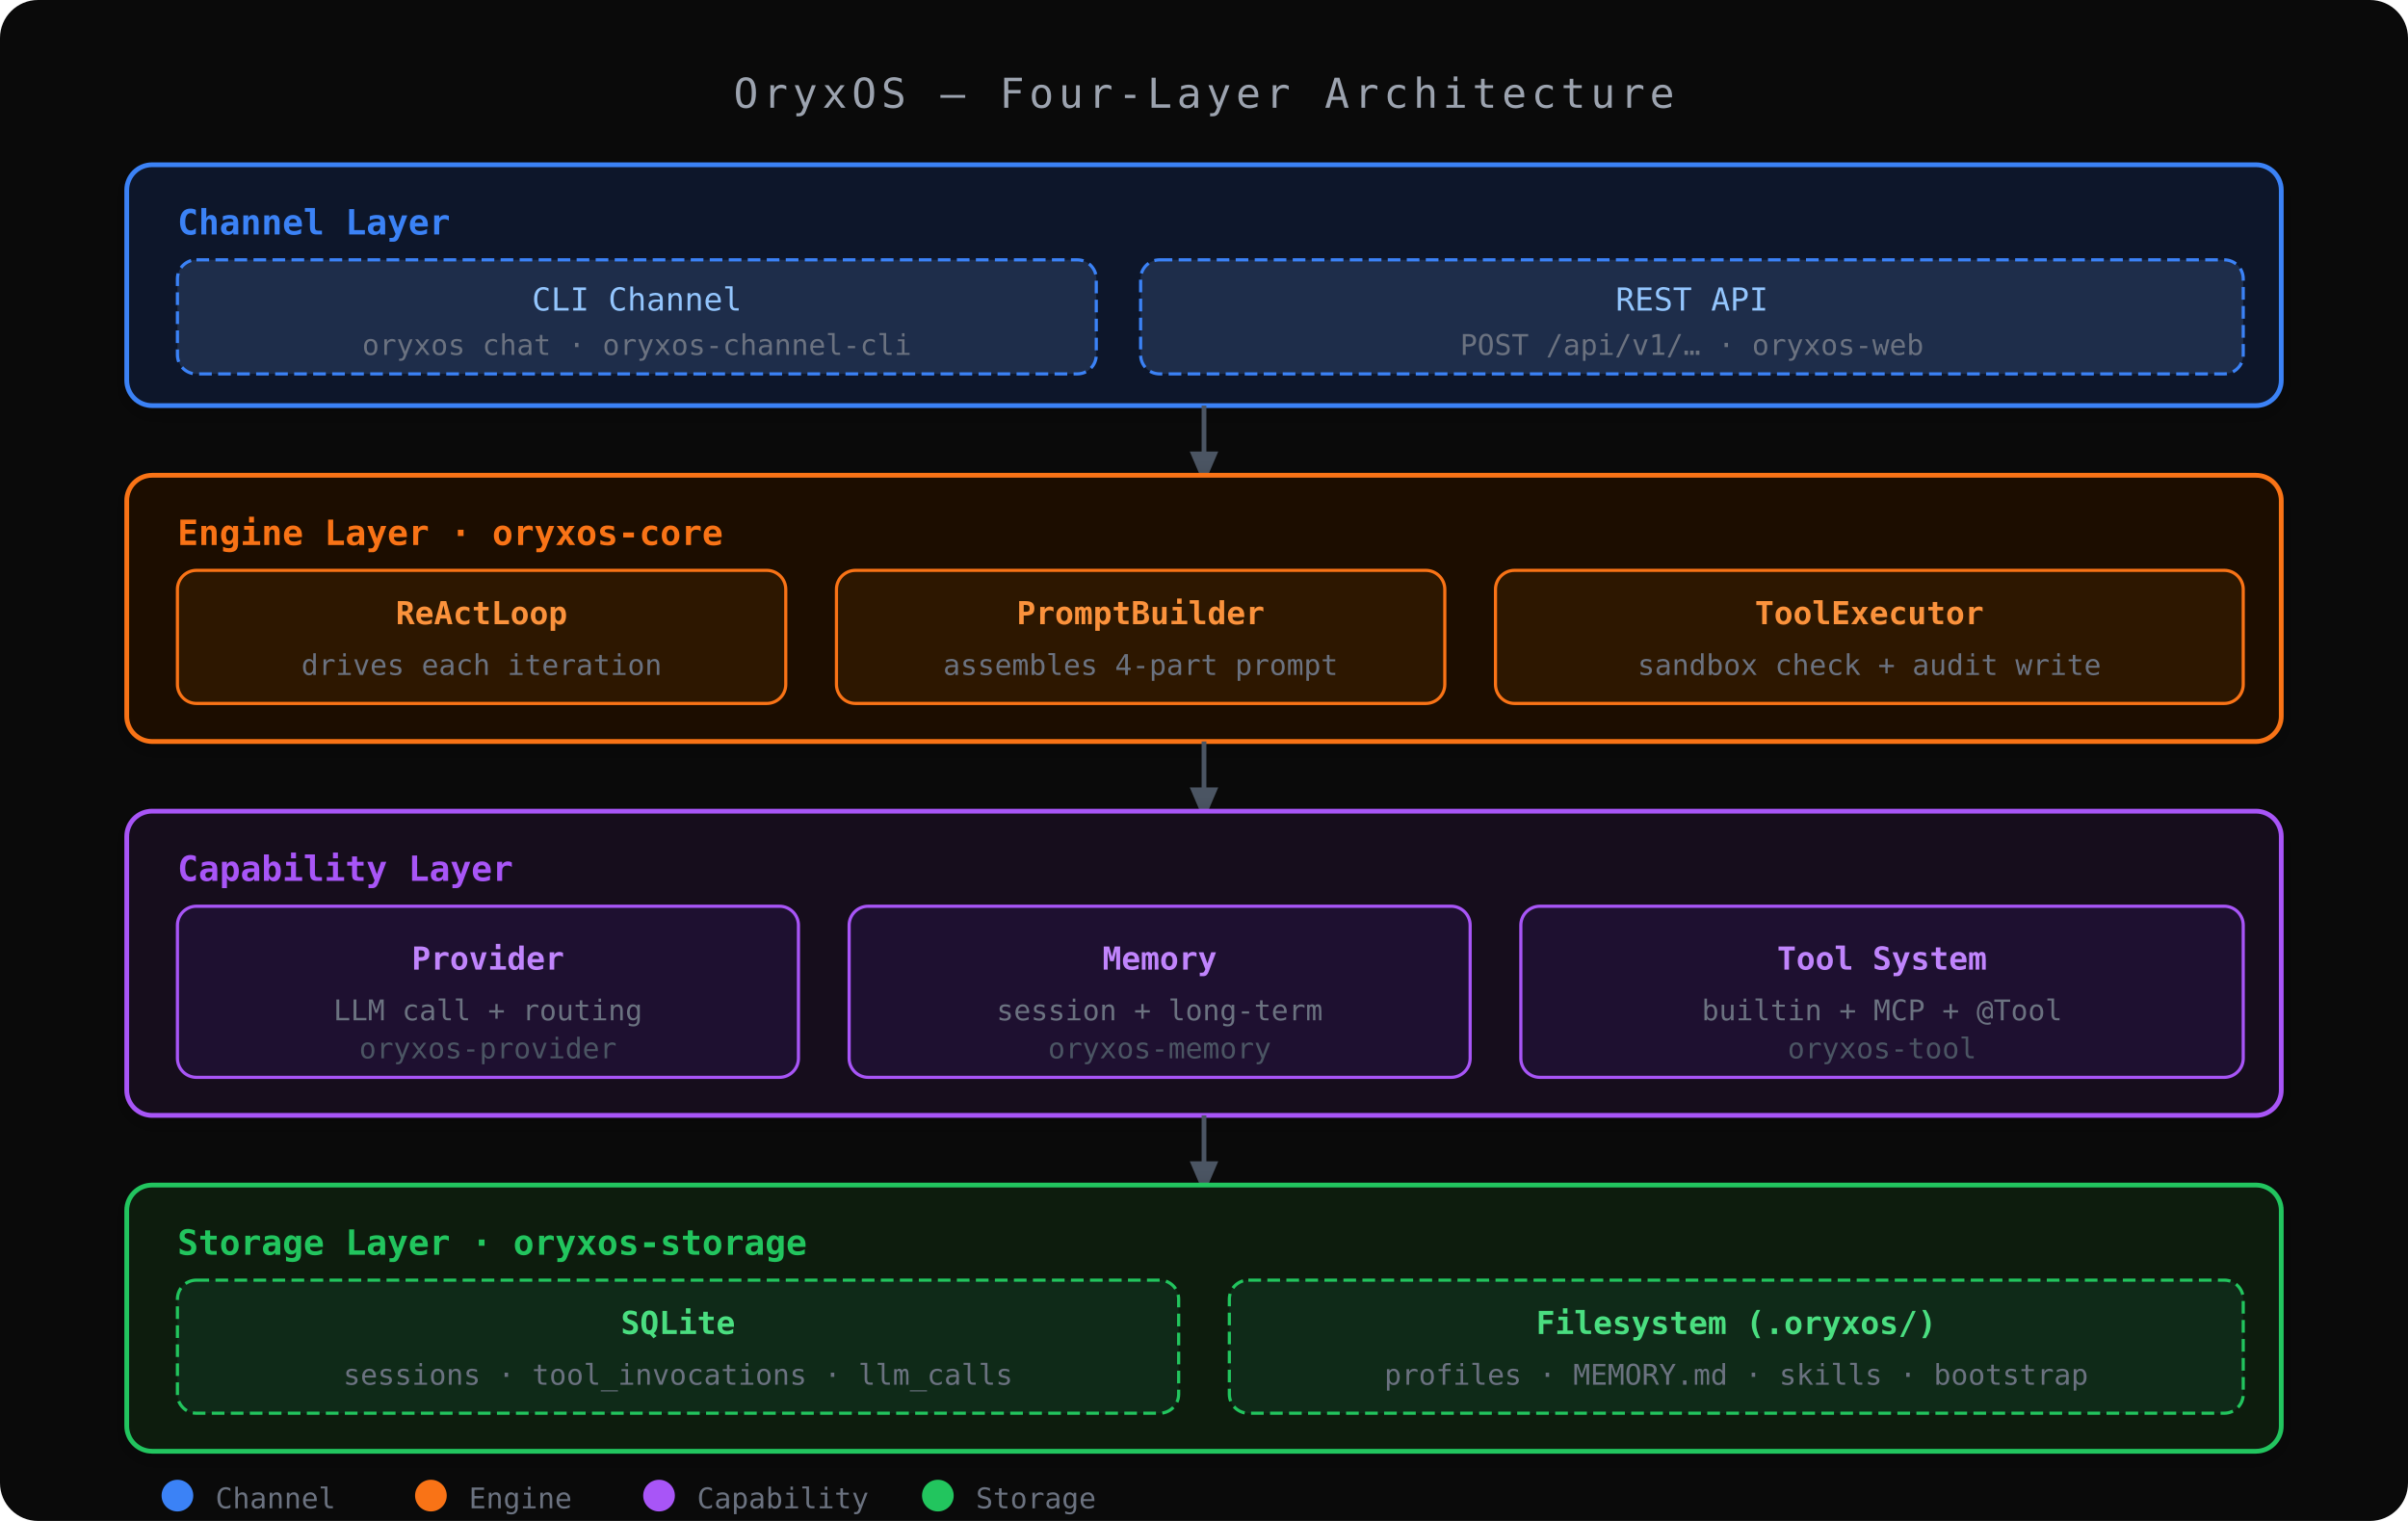
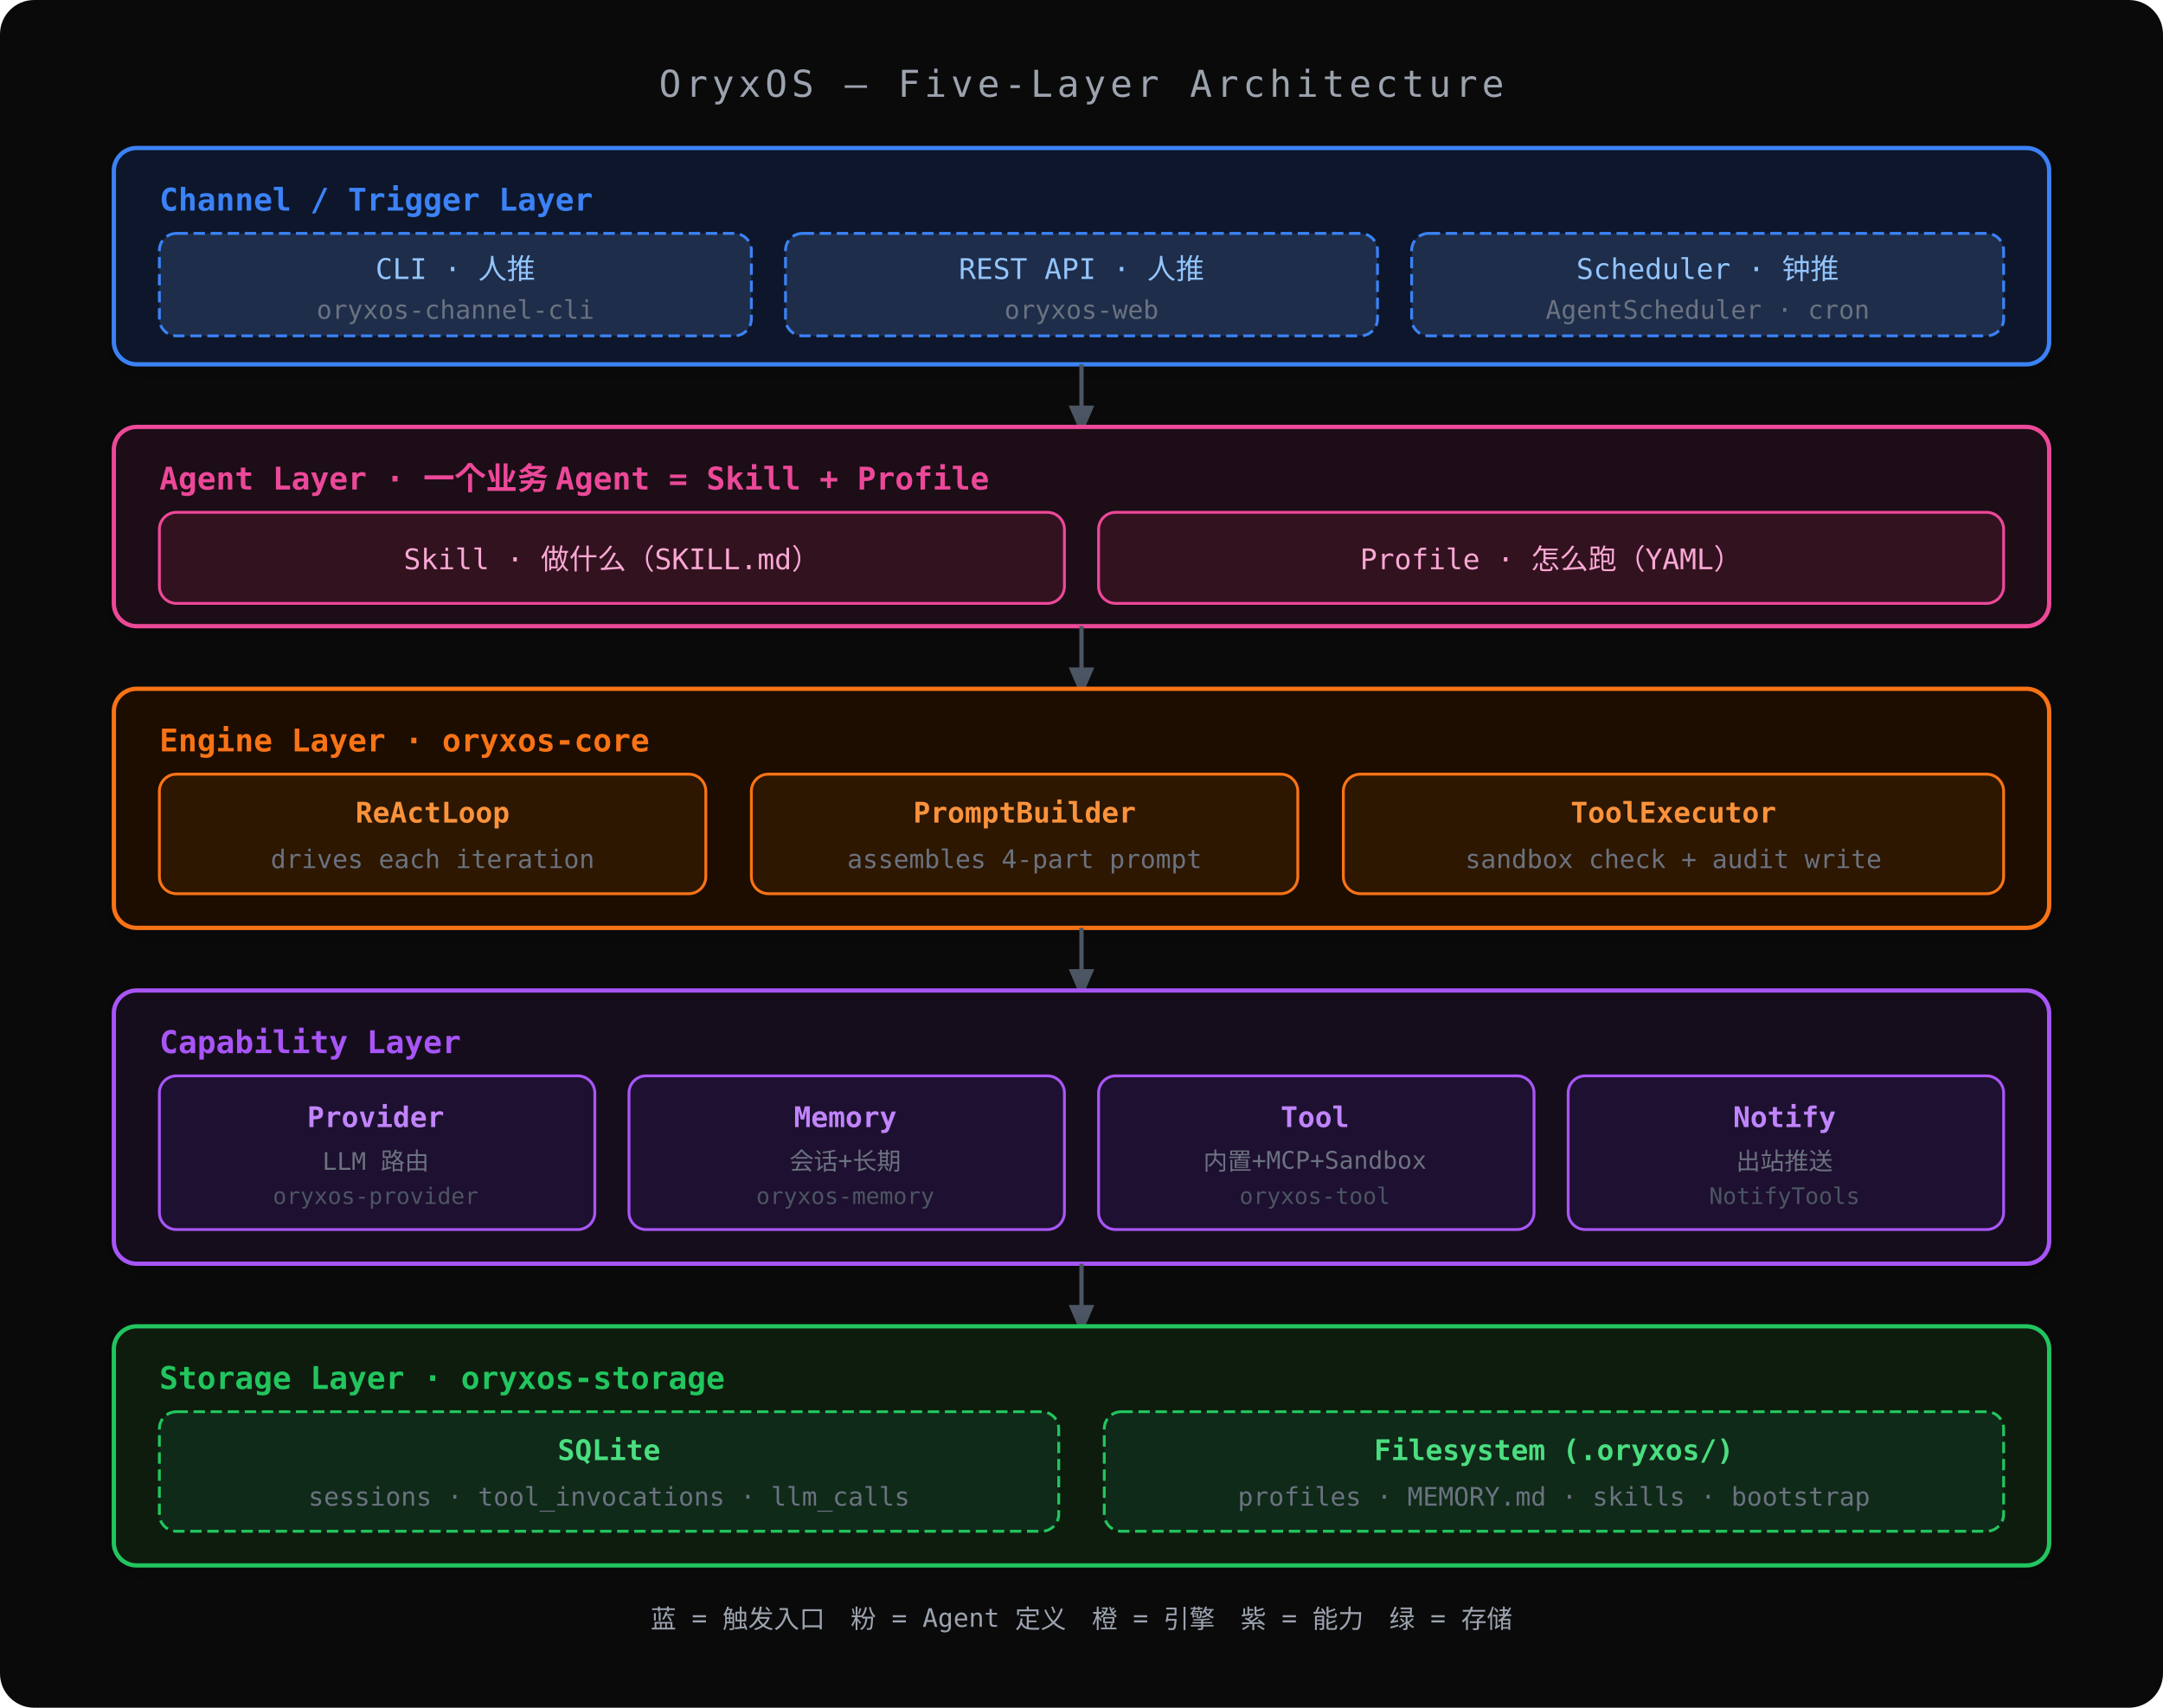
- <svg xmlns="http://www.w3.org/2000/svg" viewBox="0 0 760 480" width="760" height="480">
+ <svg xmlns="http://www.w3.org/2000/svg" viewBox="0 0 760 600" width="760" height="600">
  <defs>
    <filter id="shadow">
      <feDropShadow dx="0" dy="2" stdDeviation="3" flood-color="rgba(0,0,0,0.25)" />
    </filter>
    <marker id="arr" markerWidth="7" markerHeight="7" refX="5" refY="3" orient="auto">
      <path d="M0,0 L0,6 L7,3 Z" fill="#4b5563" />
    </marker>
  </defs>
-   <rect width="760" height="480" fill="#0a0a0a" rx="12" />
-   <text x="380" y="34" font-family="'SF Mono','Fira Code',monospace" font-size="13" fill="#9ca3af" text-anchor="middle" letter-spacing="1.5">OryxOS — Four-Layer Architecture</text>
+   <rect width="760" height="600" fill="#0a0a0a" rx="12" />
+   <text x="380" y="34" font-family="'SF Mono','Fira Code',monospace" font-size="13" fill="#9ca3af" text-anchor="middle" letter-spacing="1.5">OryxOS — Five-Layer Architecture</text>
  <rect x="40" y="52" width="680" height="76" rx="8" fill="#0f1729" stroke="#3b82f6" stroke-width="1.5" filter="url(#shadow)" />
-   <text x="56" y="74" font-family="'SF Mono','Fira Code',monospace" font-size="11" fill="#3b82f6" font-weight="bold">Channel Layer</text>
-   <rect x="56" y="82" width="290" height="36" rx="6" fill="#1e2d4a" stroke="#3b82f6" stroke-width="1" stroke-dasharray="4,2" />
-   <text x="201" y="98" font-family="'SF Mono','Fira Code',monospace" font-size="10" fill="#93c5fd" text-anchor="middle">CLI Channel</text>
-   <text x="201" y="112" font-family="'SF Mono','Fira Code',monospace" font-size="9" fill="#6b7280" text-anchor="middle">oryxos chat  ·  oryxos-channel-cli</text>
-   <rect x="360" y="82" width="348" height="36" rx="6" fill="#1e2d4a" stroke="#3b82f6" stroke-width="1" stroke-dasharray="4,2" />
-   <text x="534" y="98" font-family="'SF Mono','Fira Code',monospace" font-size="10" fill="#93c5fd" text-anchor="middle">REST API</text>
-   <text x="534" y="112" font-family="'SF Mono','Fira Code',monospace" font-size="9" fill="#6b7280" text-anchor="middle">POST /api/v1/…  ·  oryxos-web</text>
+   <text x="56" y="74" font-family="'SF Mono','Fira Code',monospace" font-size="11" fill="#3b82f6" font-weight="bold">Channel / Trigger Layer</text>
+   <rect x="56" y="82" width="208" height="36" rx="6" fill="#1e2d4a" stroke="#3b82f6" stroke-width="1" stroke-dasharray="4,2" />
+   <text x="160" y="98" font-family="'SF Mono','Fira Code',monospace" font-size="10" fill="#93c5fd" text-anchor="middle">CLI · 人推</text>
+   <text x="160" y="112" font-family="'SF Mono','Fira Code',monospace" font-size="9" fill="#6b7280" text-anchor="middle">oryxos-channel-cli</text>
+   <rect x="276" y="82" width="208" height="36" rx="6" fill="#1e2d4a" stroke="#3b82f6" stroke-width="1" stroke-dasharray="4,2" />
+   <text x="380" y="98" font-family="'SF Mono','Fira Code',monospace" font-size="10" fill="#93c5fd" text-anchor="middle">REST API · 人推</text>
+   <text x="380" y="112" font-family="'SF Mono','Fira Code',monospace" font-size="9" fill="#6b7280" text-anchor="middle">oryxos-web</text>
+   <rect x="496" y="82" width="208" height="36" rx="6" fill="#1e2d4a" stroke="#3b82f6" stroke-width="1" stroke-dasharray="4,2" />
+   <text x="600" y="98" font-family="'SF Mono','Fira Code',monospace" font-size="10" fill="#93c5fd" text-anchor="middle">Scheduler · 钟推</text>
+   <text x="600" y="112" font-family="'SF Mono','Fira Code',monospace" font-size="9" fill="#6b7280" text-anchor="middle">AgentScheduler · cron</text>
  <line x1="380" y1="128" x2="380" y2="150" stroke="#4b5563" stroke-width="1.5" marker-end="url(#arr)" />
-   <rect x="40" y="150" width="680" height="84" rx="8" fill="#1a0f00" stroke="#f97316" stroke-width="1.5" filter="url(#shadow)" />
-   <text x="56" y="172" font-family="'SF Mono','Fira Code',monospace" font-size="11" fill="#f97316" font-weight="bold">Engine Layer  ·  oryxos-core</text>
-   <rect x="56" y="180" width="192" height="42" rx="6" fill="#2d1700" stroke="#f97316" stroke-width="1" />
-   <text x="152" y="197" font-family="'SF Mono','Fira Code',monospace" font-size="10" fill="#fb923c" text-anchor="middle" font-weight="bold">ReActLoop</text>
-   <text x="152" y="213" font-family="'SF Mono','Fira Code',monospace" font-size="9" fill="#6b7280" text-anchor="middle">drives each iteration</text>
-   <rect x="264" y="180" width="192" height="42" rx="6" fill="#2d1700" stroke="#f97316" stroke-width="1" />
-   <text x="360" y="197" font-family="'SF Mono','Fira Code',monospace" font-size="10" fill="#fb923c" text-anchor="middle" font-weight="bold">PromptBuilder</text>
-   <text x="360" y="213" font-family="'SF Mono','Fira Code',monospace" font-size="9" fill="#6b7280" text-anchor="middle">assembles 4-part prompt</text>
-   <rect x="472" y="180" width="236" height="42" rx="6" fill="#2d1700" stroke="#f97316" stroke-width="1" />
-   <text x="590" y="197" font-family="'SF Mono','Fira Code',monospace" font-size="10" fill="#fb923c" text-anchor="middle" font-weight="bold">ToolExecutor</text>
-   <text x="590" y="213" font-family="'SF Mono','Fira Code',monospace" font-size="9" fill="#6b7280" text-anchor="middle">sandbox check + audit write</text>
-   <line x1="380" y1="234" x2="380" y2="256" stroke="#4b5563" stroke-width="1.5" marker-end="url(#arr)" />
-   <rect x="40" y="256" width="680" height="96" rx="8" fill="#130d1f" stroke="#a855f7" stroke-width="1.5" filter="url(#shadow)" />
-   <text x="56" y="278" font-family="'SF Mono','Fira Code',monospace" font-size="11" fill="#a855f7" font-weight="bold">Capability Layer</text>
-   <rect x="56" y="286" width="196" height="54" rx="6" fill="#1e1030" stroke="#a855f7" stroke-width="1" />
-   <text x="154" y="306" font-family="'SF Mono','Fira Code',monospace" font-size="10" fill="#c084fc" text-anchor="middle" font-weight="bold">Provider</text>
-   <text x="154" y="322" font-family="'SF Mono','Fira Code',monospace" font-size="9" fill="#6b7280" text-anchor="middle">LLM call + routing</text>
-   <text x="154" y="334" font-family="'SF Mono','Fira Code',monospace" font-size="9" fill="#4b5563" text-anchor="middle">oryxos-provider</text>
-   <rect x="268" y="286" width="196" height="54" rx="6" fill="#1e1030" stroke="#a855f7" stroke-width="1" />
-   <text x="366" y="306" font-family="'SF Mono','Fira Code',monospace" font-size="10" fill="#c084fc" text-anchor="middle" font-weight="bold">Memory</text>
-   <text x="366" y="322" font-family="'SF Mono','Fira Code',monospace" font-size="9" fill="#6b7280" text-anchor="middle">session + long-term</text>
-   <text x="366" y="334" font-family="'SF Mono','Fira Code',monospace" font-size="9" fill="#4b5563" text-anchor="middle">oryxos-memory</text>
-   <rect x="480" y="286" width="228" height="54" rx="6" fill="#1e1030" stroke="#a855f7" stroke-width="1" />
-   <text x="594" y="306" font-family="'SF Mono','Fira Code',monospace" font-size="10" fill="#c084fc" text-anchor="middle" font-weight="bold">Tool System</text>
-   <text x="594" y="322" font-family="'SF Mono','Fira Code',monospace" font-size="9" fill="#6b7280" text-anchor="middle">builtin + MCP + @Tool</text>
-   <text x="594" y="334" font-family="'SF Mono','Fira Code',monospace" font-size="9" fill="#4b5563" text-anchor="middle">oryxos-tool</text>
-   <line x1="380" y1="352" x2="380" y2="374" stroke="#4b5563" stroke-width="1.5" marker-end="url(#arr)" />
-   <rect x="40" y="374" width="680" height="84" rx="8" fill="#0a1a10" stroke="#22c55e" stroke-width="1.5" filter="url(#shadow)" />
-   <text x="56" y="396" font-family="'SF Mono','Fira Code',monospace" font-size="11" fill="#22c55e" font-weight="bold">Storage Layer  ·  oryxos-storage</text>
-   <rect x="56" y="404" width="316" height="42" rx="6" fill="#0f2a18" stroke="#22c55e" stroke-width="1" stroke-dasharray="4,2" />
-   <text x="214" y="421" font-family="'SF Mono','Fira Code',monospace" font-size="10" fill="#4ade80" text-anchor="middle" font-weight="bold">SQLite</text>
-   <text x="214" y="437" font-family="'SF Mono','Fira Code',monospace" font-size="9" fill="#6b7280" text-anchor="middle">sessions  ·  tool_invocations  ·  llm_calls</text>
-   <rect x="388" y="404" width="320" height="42" rx="6" fill="#0f2a18" stroke="#22c55e" stroke-width="1" stroke-dasharray="4,2" />
-   <text x="548" y="421" font-family="'SF Mono','Fira Code',monospace" font-size="10" fill="#4ade80" text-anchor="middle" font-weight="bold">Filesystem  (.oryxos/)</text>
-   <text x="548" y="437" font-family="'SF Mono','Fira Code',monospace" font-size="9" fill="#6b7280" text-anchor="middle">profiles  ·  MEMORY.md  ·  skills  ·  bootstrap</text>
-   <circle cx="56" cy="472" r="5" fill="#3b82f6" />
-   <text x="68" y="476" font-family="'SF Mono','Fira Code',monospace" font-size="9" fill="#6b7280">Channel</text>
-   <circle cx="136" cy="472" r="5" fill="#f97316" />
-   <text x="148" y="476" font-family="'SF Mono','Fira Code',monospace" font-size="9" fill="#6b7280">Engine</text>
-   <circle cx="208" cy="472" r="5" fill="#a855f7" />
-   <text x="220" y="476" font-family="'SF Mono','Fira Code',monospace" font-size="9" fill="#6b7280">Capability</text>
-   <circle cx="296" cy="472" r="5" fill="#22c55e" />
-   <text x="308" y="476" font-family="'SF Mono','Fira Code',monospace" font-size="9" fill="#6b7280">Storage</text>
+   <rect x="40" y="150" width="680" height="70" rx="8" fill="#1f0d18" stroke="#ec4899" stroke-width="1.5" filter="url(#shadow)" />
+   <text x="56" y="172" font-family="'SF Mono','Fira Code',monospace" font-size="11" fill="#ec4899" font-weight="bold">Agent Layer  ·  一个业务 Agent = Skill + Profile</text>
+   <rect x="56" y="180" width="318" height="32" rx="6" fill="#33121f" stroke="#ec4899" stroke-width="1" />
+   <text x="215" y="200" font-family="'SF Mono','Fira Code',monospace" font-size="10" fill="#f9a8d4" text-anchor="middle">Skill · 做什么（SKILL.md）</text>
+   <rect x="386" y="180" width="318" height="32" rx="6" fill="#33121f" stroke="#ec4899" stroke-width="1" />
+   <text x="545" y="200" font-family="'SF Mono','Fira Code',monospace" font-size="10" fill="#f9a8d4" text-anchor="middle">Profile · 怎么跑（YAML）</text>
+   <line x1="380" y1="220" x2="380" y2="242" stroke="#4b5563" stroke-width="1.5" marker-end="url(#arr)" />
+   <rect x="40" y="242" width="680" height="84" rx="8" fill="#1a0f00" stroke="#f97316" stroke-width="1.5" filter="url(#shadow)" />
+   <text x="56" y="264" font-family="'SF Mono','Fira Code',monospace" font-size="11" fill="#f97316" font-weight="bold">Engine Layer  ·  oryxos-core</text>
+   <rect x="56" y="272" width="192" height="42" rx="6" fill="#2d1700" stroke="#f97316" stroke-width="1" />
+   <text x="152" y="289" font-family="'SF Mono','Fira Code',monospace" font-size="10" fill="#fb923c" text-anchor="middle" font-weight="bold">ReActLoop</text>
+   <text x="152" y="305" font-family="'SF Mono','Fira Code',monospace" font-size="9" fill="#6b7280" text-anchor="middle">drives each iteration</text>
+   <rect x="264" y="272" width="192" height="42" rx="6" fill="#2d1700" stroke="#f97316" stroke-width="1" />
+   <text x="360" y="289" font-family="'SF Mono','Fira Code',monospace" font-size="10" fill="#fb923c" text-anchor="middle" font-weight="bold">PromptBuilder</text>
+   <text x="360" y="305" font-family="'SF Mono','Fira Code',monospace" font-size="9" fill="#6b7280" text-anchor="middle">assembles 4-part prompt</text>
+   <rect x="472" y="272" width="232" height="42" rx="6" fill="#2d1700" stroke="#f97316" stroke-width="1" />
+   <text x="588" y="289" font-family="'SF Mono','Fira Code',monospace" font-size="10" fill="#fb923c" text-anchor="middle" font-weight="bold">ToolExecutor</text>
+   <text x="588" y="305" font-family="'SF Mono','Fira Code',monospace" font-size="9" fill="#6b7280" text-anchor="middle">sandbox check + audit write</text>
+   <line x1="380" y1="326" x2="380" y2="348" stroke="#4b5563" stroke-width="1.5" marker-end="url(#arr)" />
+   <rect x="40" y="348" width="680" height="96" rx="8" fill="#130d1f" stroke="#a855f7" stroke-width="1.5" filter="url(#shadow)" />
+   <text x="56" y="370" font-family="'SF Mono','Fira Code',monospace" font-size="11" fill="#a855f7" font-weight="bold">Capability Layer</text>
+   <rect x="56" y="378" width="153" height="54" rx="6" fill="#1e1030" stroke="#a855f7" stroke-width="1" />
+   <text x="132" y="396" font-family="'SF Mono','Fira Code',monospace" font-size="10" fill="#c084fc" text-anchor="middle" font-weight="bold">Provider</text>
+   <text x="132" y="411" font-family="'SF Mono','Fira Code',monospace" font-size="8.5" fill="#6b7280" text-anchor="middle">LLM 路由</text>
+   <text x="132" y="423" font-family="'SF Mono','Fira Code',monospace" font-size="8" fill="#4b5563" text-anchor="middle">oryxos-provider</text>
+   <rect x="221" y="378" width="153" height="54" rx="6" fill="#1e1030" stroke="#a855f7" stroke-width="1" />
+   <text x="297" y="396" font-family="'SF Mono','Fira Code',monospace" font-size="10" fill="#c084fc" text-anchor="middle" font-weight="bold">Memory</text>
+   <text x="297" y="411" font-family="'SF Mono','Fira Code',monospace" font-size="8.5" fill="#6b7280" text-anchor="middle">会话+长期</text>
+   <text x="297" y="423" font-family="'SF Mono','Fira Code',monospace" font-size="8" fill="#4b5563" text-anchor="middle">oryxos-memory</text>
+   <rect x="386" y="378" width="153" height="54" rx="6" fill="#1e1030" stroke="#a855f7" stroke-width="1" />
+   <text x="462" y="396" font-family="'SF Mono','Fira Code',monospace" font-size="10" fill="#c084fc" text-anchor="middle" font-weight="bold">Tool</text>
+   <text x="462" y="411" font-family="'SF Mono','Fira Code',monospace" font-size="8.5" fill="#6b7280" text-anchor="middle">内置+MCP+Sandbox</text>
+   <text x="462" y="423" font-family="'SF Mono','Fira Code',monospace" font-size="8" fill="#4b5563" text-anchor="middle">oryxos-tool</text>
+   <rect x="551" y="378" width="153" height="54" rx="6" fill="#1e1030" stroke="#a855f7" stroke-width="1" />
+   <text x="627" y="396" font-family="'SF Mono','Fira Code',monospace" font-size="10" fill="#c084fc" text-anchor="middle" font-weight="bold">Notify</text>
+   <text x="627" y="411" font-family="'SF Mono','Fira Code',monospace" font-size="8.5" fill="#6b7280" text-anchor="middle">出站推送</text>
+   <text x="627" y="423" font-family="'SF Mono','Fira Code',monospace" font-size="8" fill="#4b5563" text-anchor="middle">NotifyTools</text>
+   <line x1="380" y1="444" x2="380" y2="466" stroke="#4b5563" stroke-width="1.5" marker-end="url(#arr)" />
+   <rect x="40" y="466" width="680" height="84" rx="8" fill="#0a1a10" stroke="#22c55e" stroke-width="1.5" filter="url(#shadow)" />
+   <text x="56" y="488" font-family="'SF Mono','Fira Code',monospace" font-size="11" fill="#22c55e" font-weight="bold">Storage Layer  ·  oryxos-storage</text>
+   <rect x="56" y="496" width="316" height="42" rx="6" fill="#0f2a18" stroke="#22c55e" stroke-width="1" stroke-dasharray="4,2" />
+   <text x="214" y="513" font-family="'SF Mono','Fira Code',monospace" font-size="10" fill="#4ade80" text-anchor="middle" font-weight="bold">SQLite</text>
+   <text x="214" y="529" font-family="'SF Mono','Fira Code',monospace" font-size="9" fill="#6b7280" text-anchor="middle">sessions  ·  tool_invocations  ·  llm_calls</text>
+   <rect x="388" y="496" width="316" height="42" rx="6" fill="#0f2a18" stroke="#22c55e" stroke-width="1" stroke-dasharray="4,2" />
+   <text x="546" y="513" font-family="'SF Mono','Fira Code',monospace" font-size="10" fill="#4ade80" text-anchor="middle" font-weight="bold">Filesystem  (.oryxos/)</text>
+   <text x="546" y="529" font-family="'SF Mono','Fira Code',monospace" font-size="9" fill="#6b7280" text-anchor="middle">profiles  ·  MEMORY.md  ·  skills  ·  bootstrap</text>
+   <text x="380" y="572" font-family="'SF Mono','Fira Code',monospace" font-size="9" fill="#9ca3af" text-anchor="middle">蓝 = 触发入口　粉 = Agent 定义　橙 = 引擎　紫 = 能力　绿 = 存储</text>
</svg>
